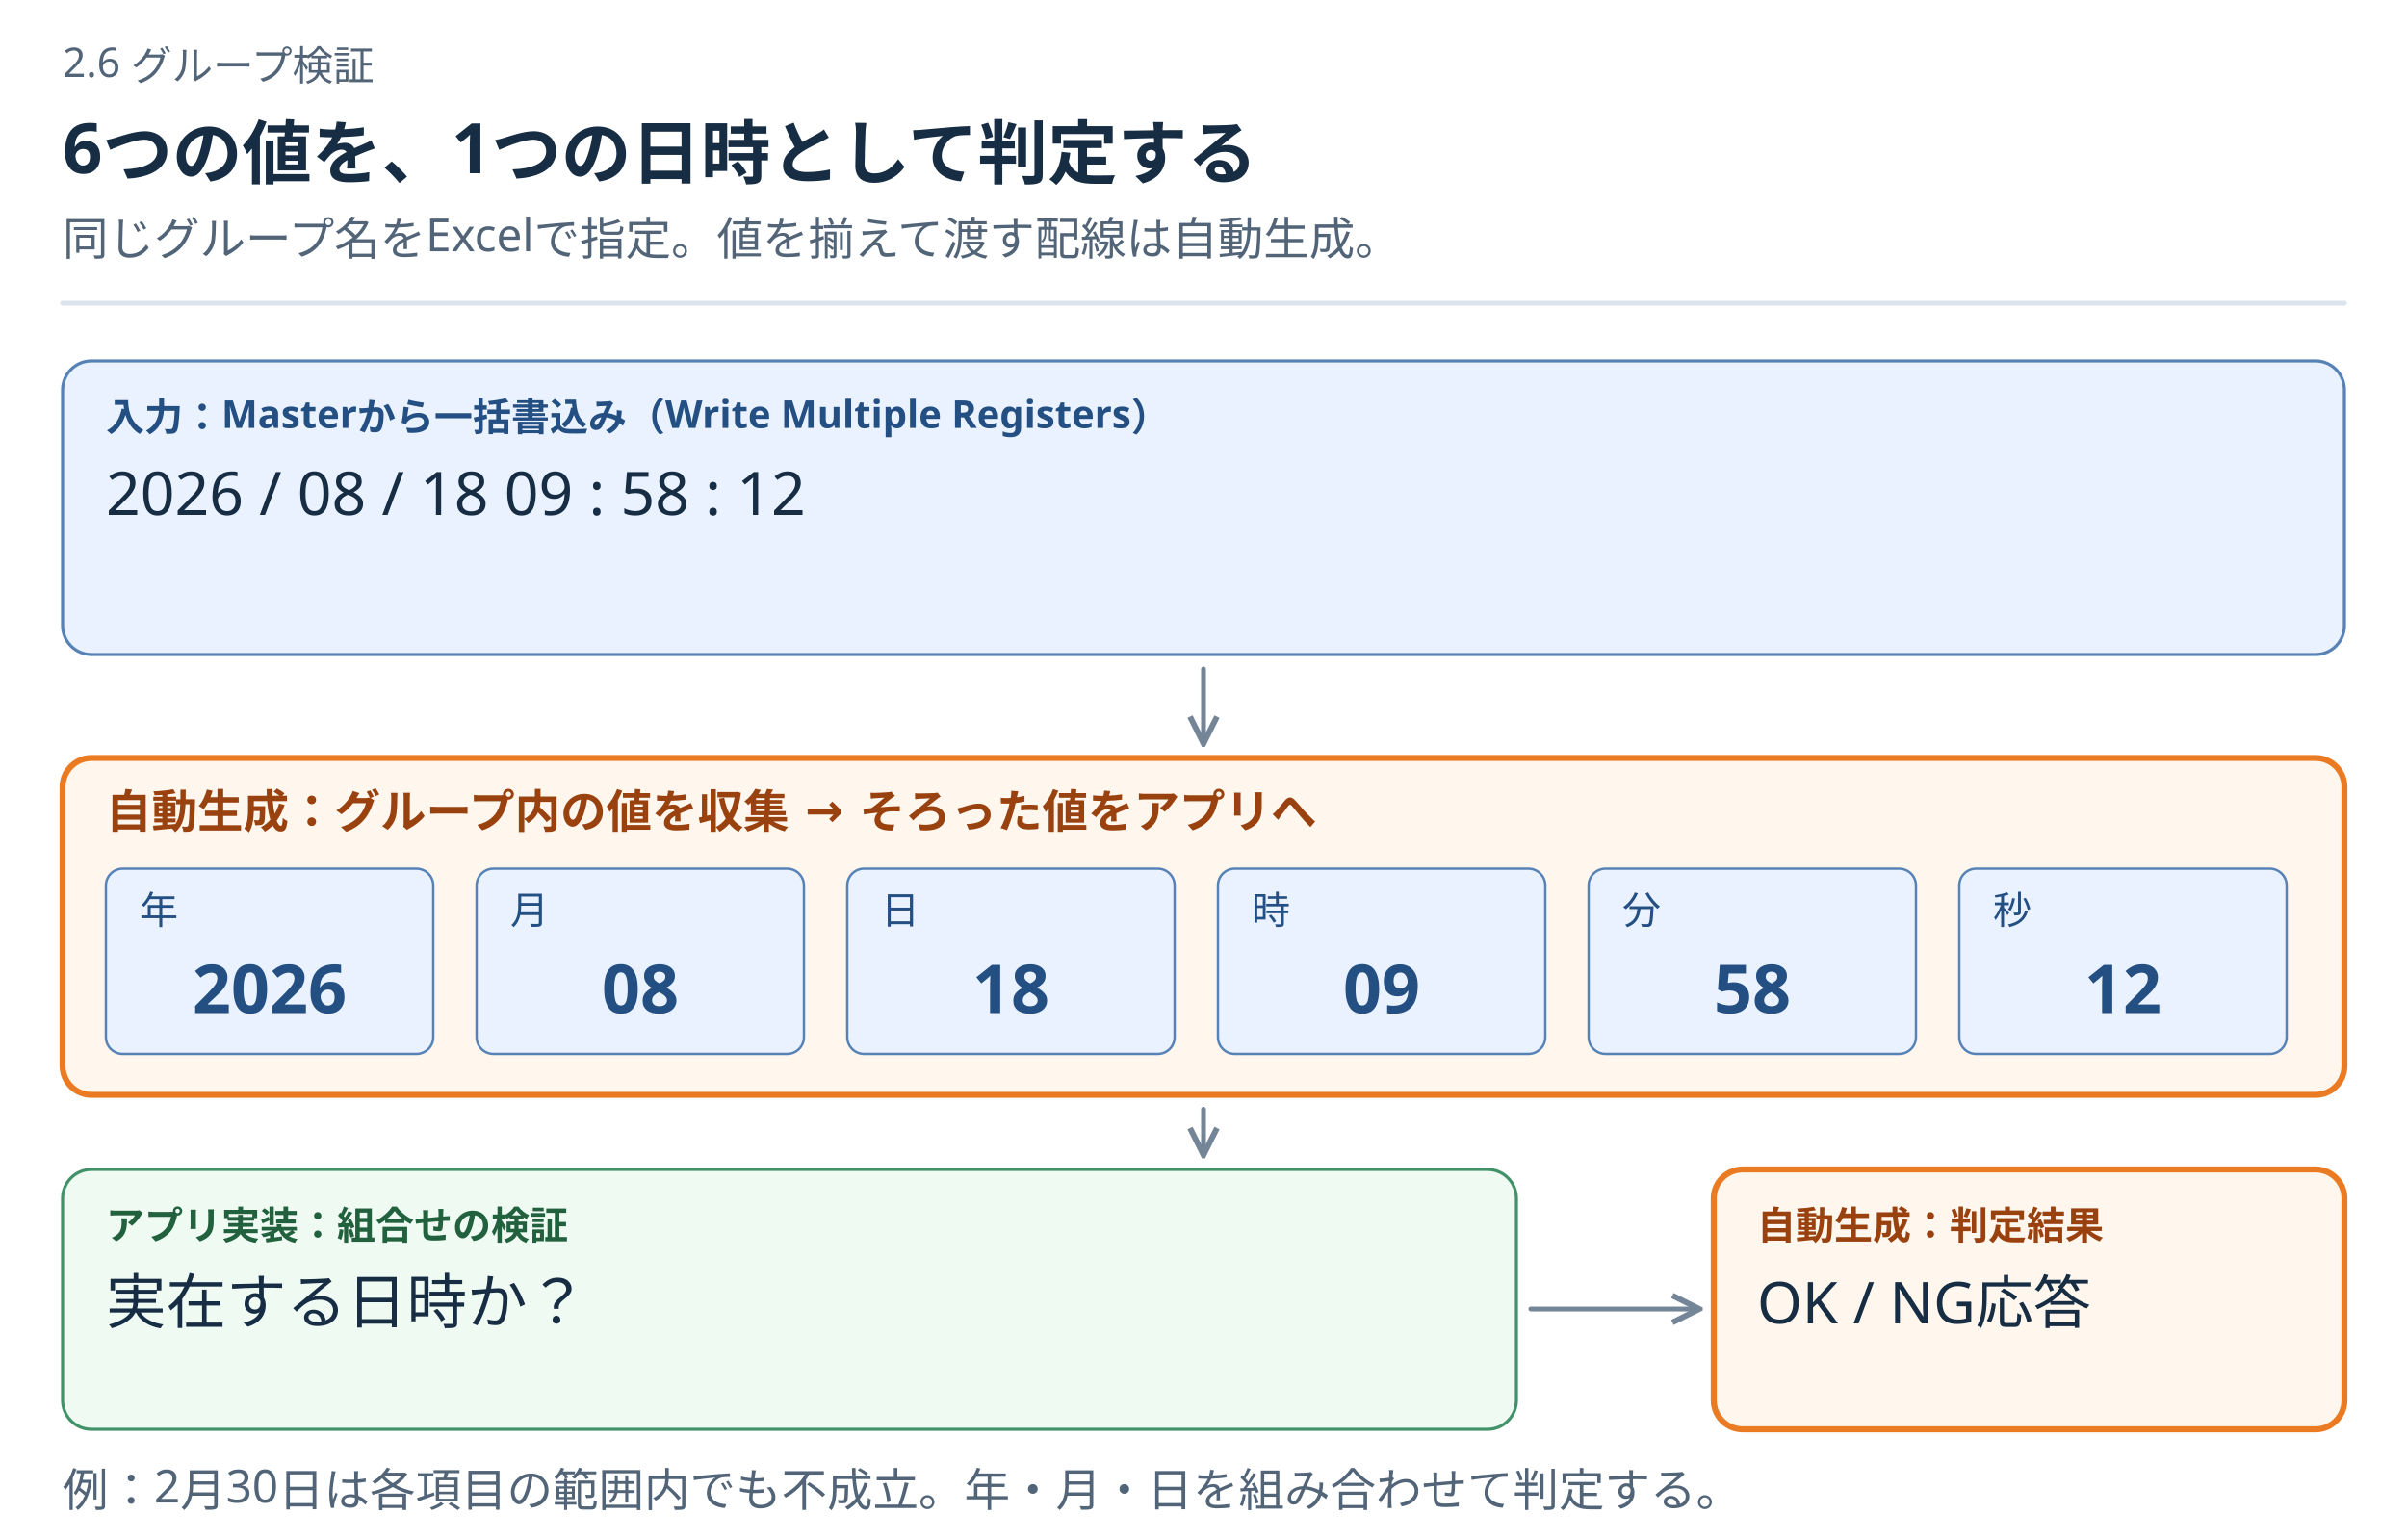
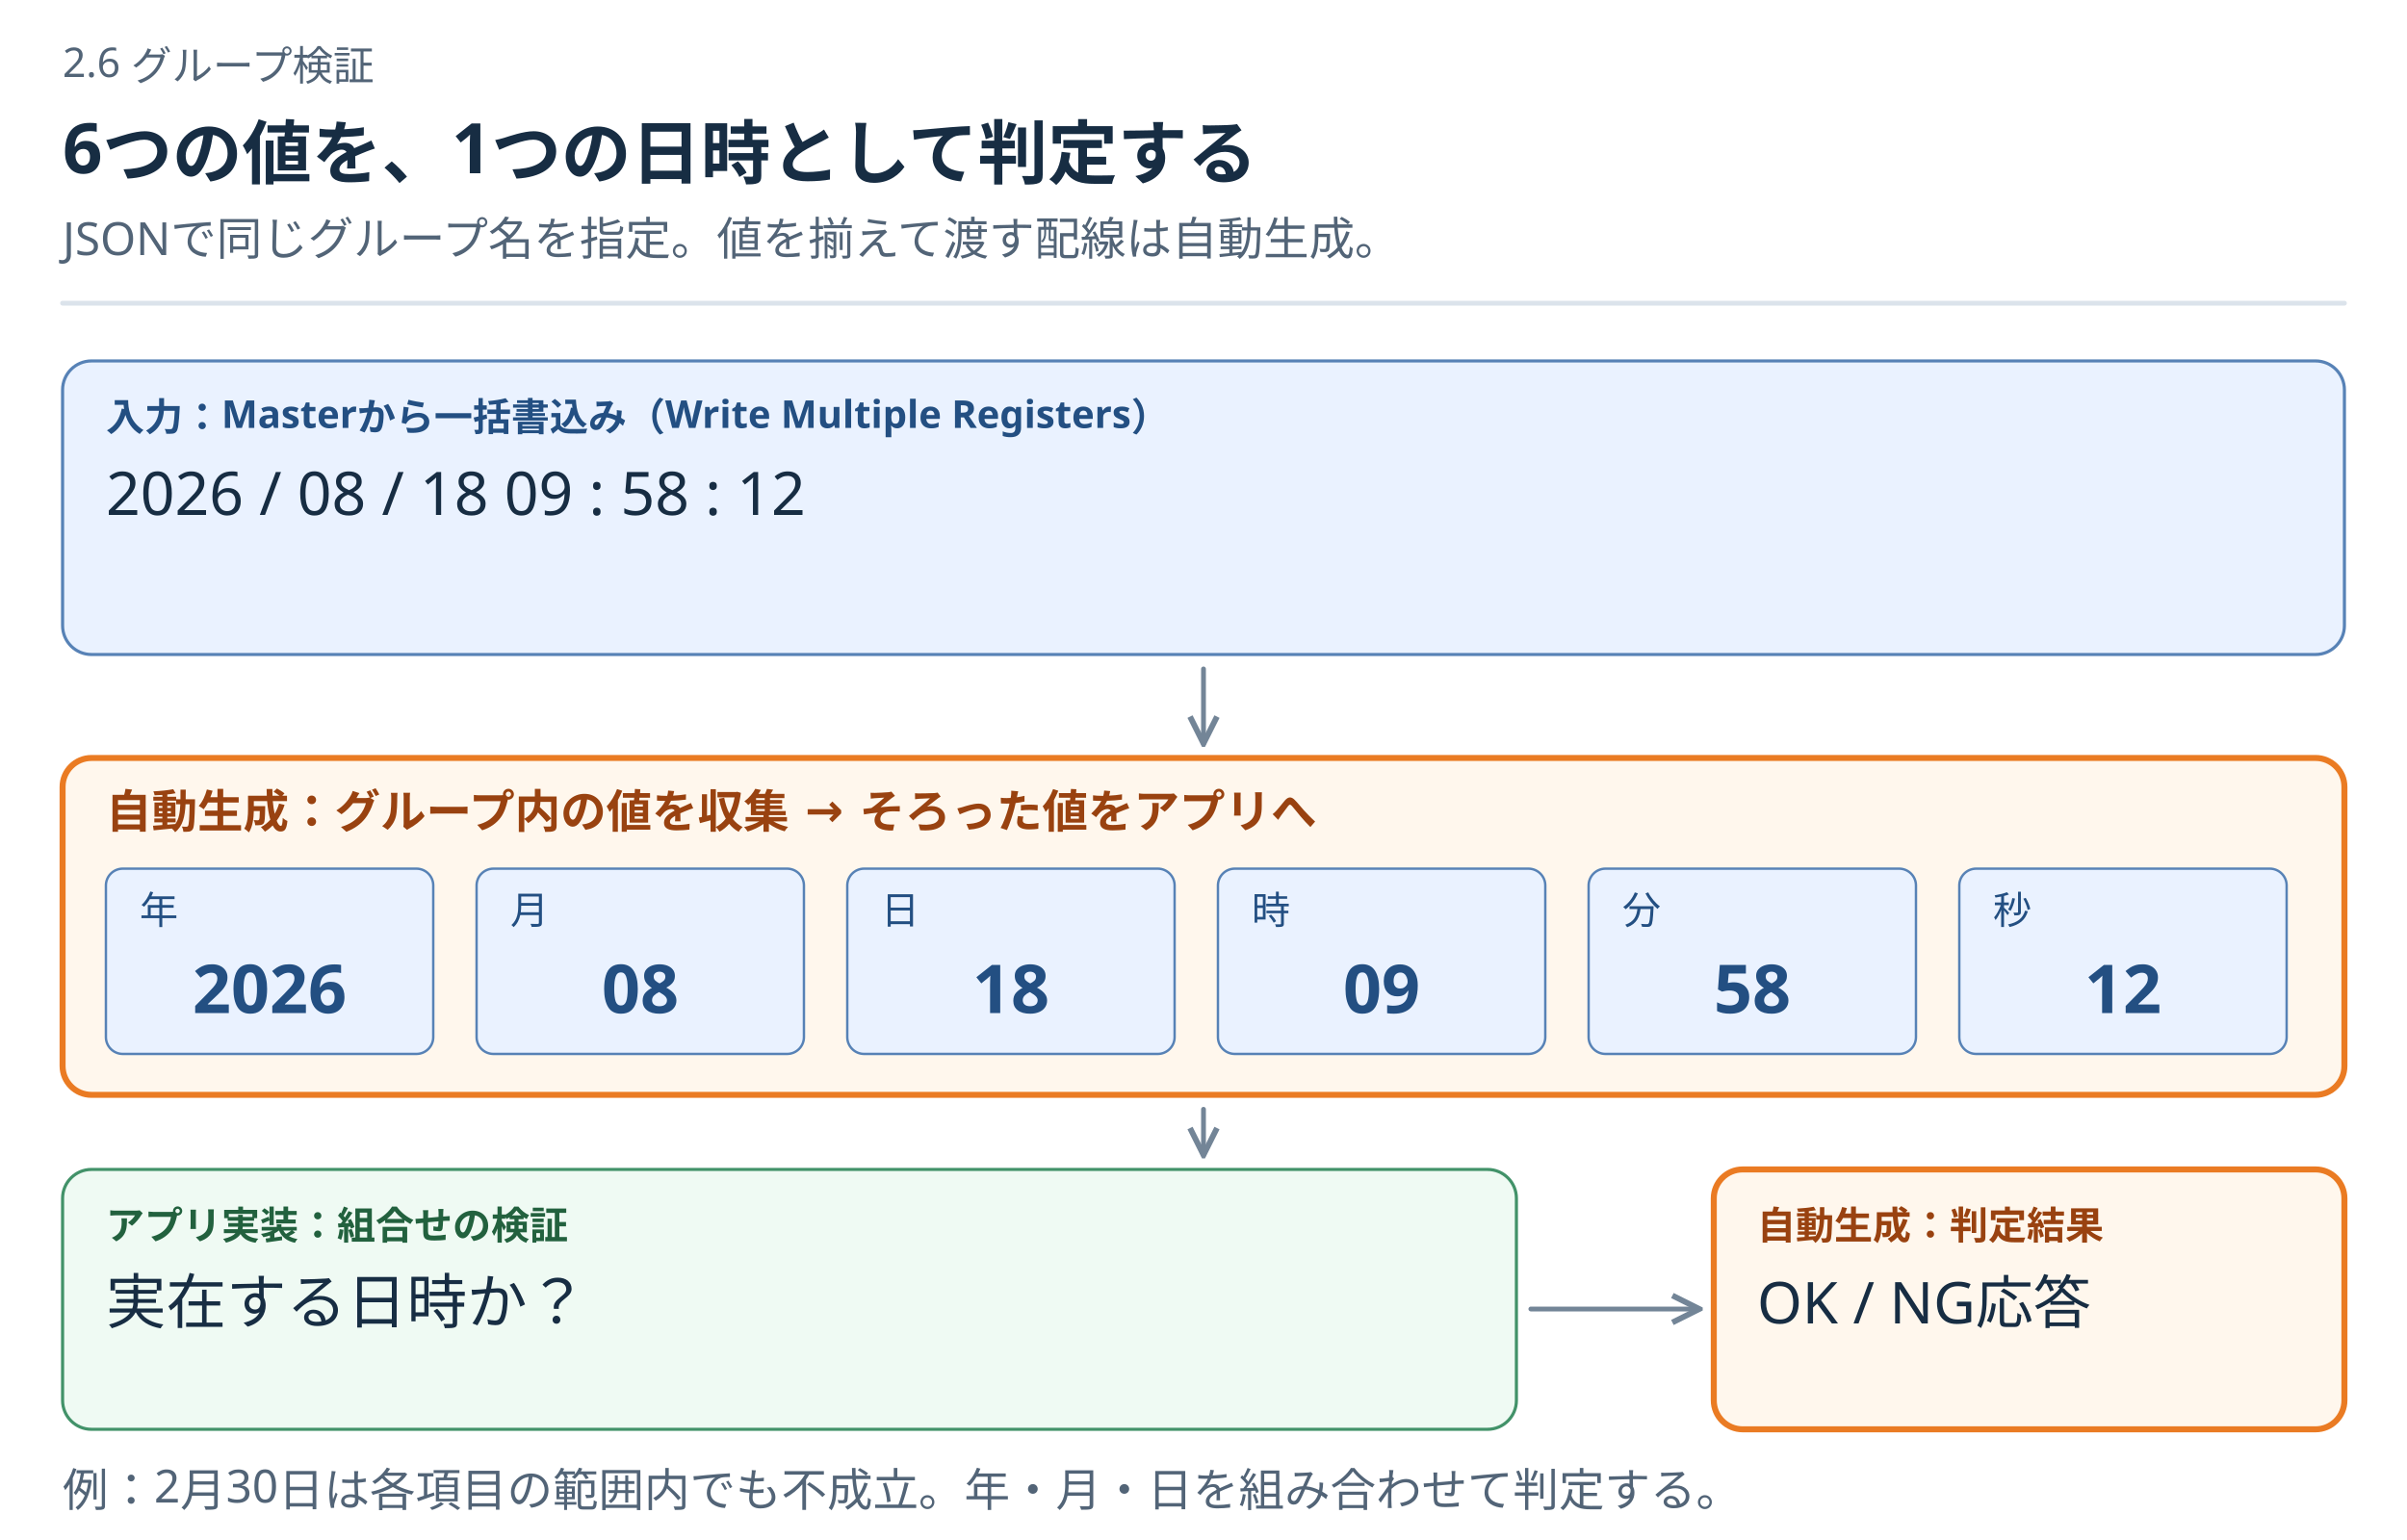
<svg xmlns="http://www.w3.org/2000/svg" width="1000" height="640" viewBox="0 0 1000 640" role="img" aria-labelledby="title desc">
  <defs>
    <marker id="arrow" viewBox="0 0 10 10" refX="9" refY="5" markerWidth="7" markerHeight="7" orient="auto-start-reverse">
      <path d="M1 1 L9 5 L1 9" fill="none" stroke="#738597" stroke-width="1.7" />
    </marker>
  </defs>
  <rect width="1000" height="100%" fill="#ffffff" />
  <g font-family="Yu Gothic UI, Meiryo, sans-serif" fill="#172d43">
    <text x="26" y="32" font-size="17" fill="#526477" font-weight="400" text-anchor="start">2.6 グループ検証</text>
    <text x="26" y="72" font-size="29" fill="#172d43" font-weight="700" text-anchor="start">6つの値を、1つの日時として判定する</text>
-     <text x="26" y="106" font-size="19" fill="#526477" font-weight="400" text-anchor="start">同じグループ名をExcelで指定。値を揃えて渡す配線は自動生成。</text>
+     <text x="26" y="106" font-size="19" fill="#526477" font-weight="400" text-anchor="start">JSONで同じグループ名を指定。値を揃えて渡す配線は自動生成。</text>
    <path d="M26 126 H974" fill="none" stroke="#dbe3eb" stroke-width="2" stroke-linecap="round" stroke-linejoin="round" />
    <rect x="26" y="150" width="948" height="122" rx="12" fill="#eaf2ff" stroke="#5782b6" stroke-width="1.3" />
    <text x="44" y="179" font-size="16" fill="#234f82" font-weight="700" text-anchor="start">入力：Masterから一括書込み（Write Multiple Registers）</text>
    <text x="44" y="214" font-size="25" fill="#172d43" font-weight="400" text-anchor="start">2026 / 08 / 18   09 : 58 : 12</text>
    <path d="M500 278 L500 309" fill="none" stroke="#738597" stroke-width="2" stroke-linecap="round" stroke-linejoin="round" marker-end="url(#arrow)" />
    <rect x="26" y="315" width="948" height="140" rx="12" fill="#fff7ed" stroke="#ea7b23" stroke-width="2.5" />
    <text x="44" y="344" font-size="19" fill="#994210" font-weight="700" text-anchor="start">自動生成：グループ内の値を収集 → そろった値をアプリへ</text>
    <rect x="44" y="361" width="136" height="77" rx="7" fill="#eaf2ff" stroke="#5782b6" stroke-width="1" />
    <text x="58" y="384" font-size="16" fill="#234f82" font-weight="400" text-anchor="start">年</text>
    <text x="112.0" y="421" font-size="28" fill="#234f82" font-weight="700" text-anchor="middle">2026</text>
    <rect x="198" y="361" width="136" height="77" rx="7" fill="#eaf2ff" stroke="#5782b6" stroke-width="1" />
    <text x="212" y="384" font-size="16" fill="#234f82" font-weight="400" text-anchor="start">月</text>
    <text x="266.0" y="421" font-size="28" fill="#234f82" font-weight="700" text-anchor="middle">08</text>
    <rect x="352" y="361" width="136" height="77" rx="7" fill="#eaf2ff" stroke="#5782b6" stroke-width="1" />
    <text x="366" y="384" font-size="16" fill="#234f82" font-weight="400" text-anchor="start">日</text>
    <text x="420.0" y="421" font-size="28" fill="#234f82" font-weight="700" text-anchor="middle">18</text>
    <rect x="506" y="361" width="136" height="77" rx="7" fill="#eaf2ff" stroke="#5782b6" stroke-width="1" />
    <text x="520" y="384" font-size="16" fill="#234f82" font-weight="400" text-anchor="start">時</text>
    <text x="574.0" y="421" font-size="28" fill="#234f82" font-weight="700" text-anchor="middle">09</text>
    <rect x="660" y="361" width="136" height="77" rx="7" fill="#eaf2ff" stroke="#5782b6" stroke-width="1" />
    <text x="674" y="384" font-size="16" fill="#234f82" font-weight="400" text-anchor="start">分</text>
    <text x="728.0" y="421" font-size="28" fill="#234f82" font-weight="700" text-anchor="middle">58</text>
    <rect x="814" y="361" width="136" height="77" rx="7" fill="#eaf2ff" stroke="#5782b6" stroke-width="1" />
    <text x="828" y="384" font-size="16" fill="#234f82" font-weight="400" text-anchor="start">秒</text>
    <text x="882.0" y="421" font-size="28" fill="#234f82" font-weight="700" text-anchor="middle">12</text>
    <path d="M500 461 L500 480" fill="none" stroke="#738597" stroke-width="2" stroke-linecap="round" stroke-linejoin="round" marker-end="url(#arrow)" />
    <rect x="26" y="486" width="604" height="108" rx="12" fill="#effaf3" stroke="#429269" stroke-width="1.3" />
    <text x="44" y="515" font-size="16" fill="#22613e" font-weight="700" text-anchor="start">アプリ実装：組合せの検証</text>
    <text x="44" y="550" font-size="25" fill="#172d43" font-weight="400" text-anchor="start">実在する日時か？</text>
    <rect x="712" y="486" width="262" height="108" rx="12" fill="#fff7ed" stroke="#ea7b23" stroke-width="2.5" />
    <text x="730" y="515" font-size="16" fill="#994210" font-weight="700" text-anchor="start">自動生成：判定結果</text>
    <text x="730" y="550" font-size="24" fill="#172d43" font-weight="400" text-anchor="start">OK / NG応答</text>
    <path d="M636 544 L706 544" fill="none" stroke="#738597" stroke-width="2" stroke-linecap="round" stroke-linejoin="round" marker-end="url(#arrow)" />
    <text x="26" y="626" font-size="19" fill="#526477" font-weight="400" text-anchor="start">例：2月30日は各項目の範囲内でも不成立。年・月・日を組み合わせて判定する。</text>
  </g>
</svg>
